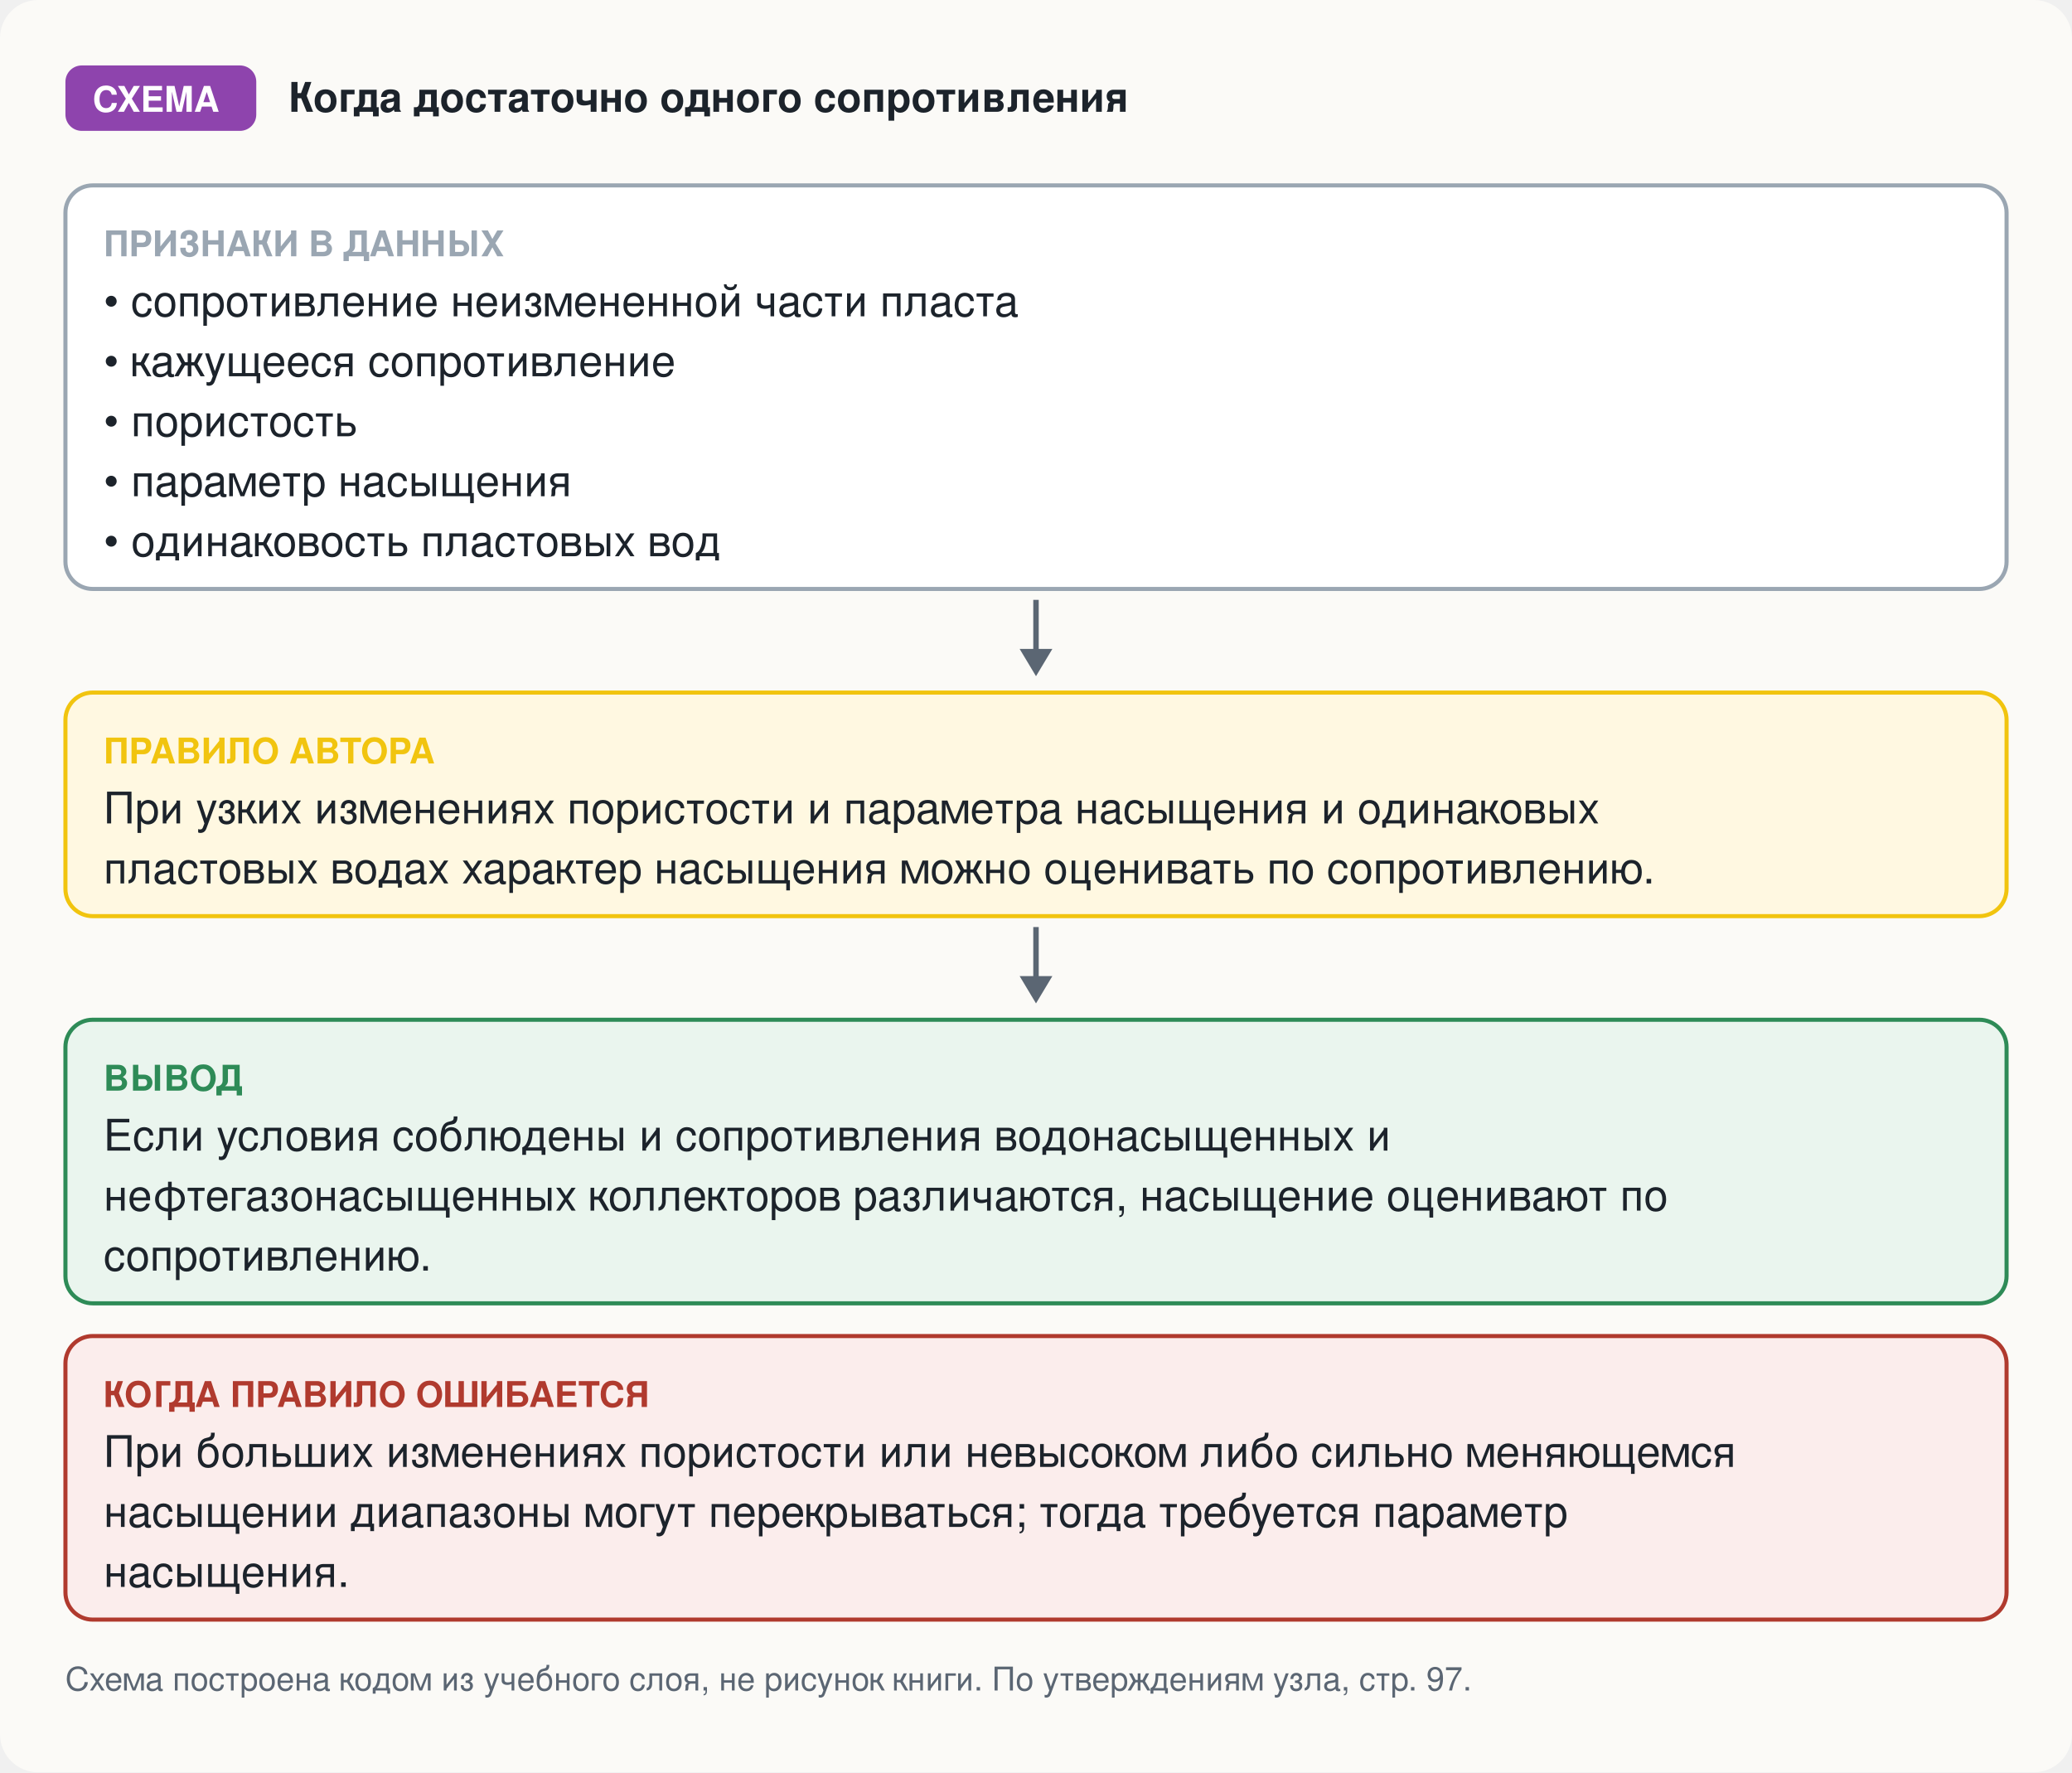
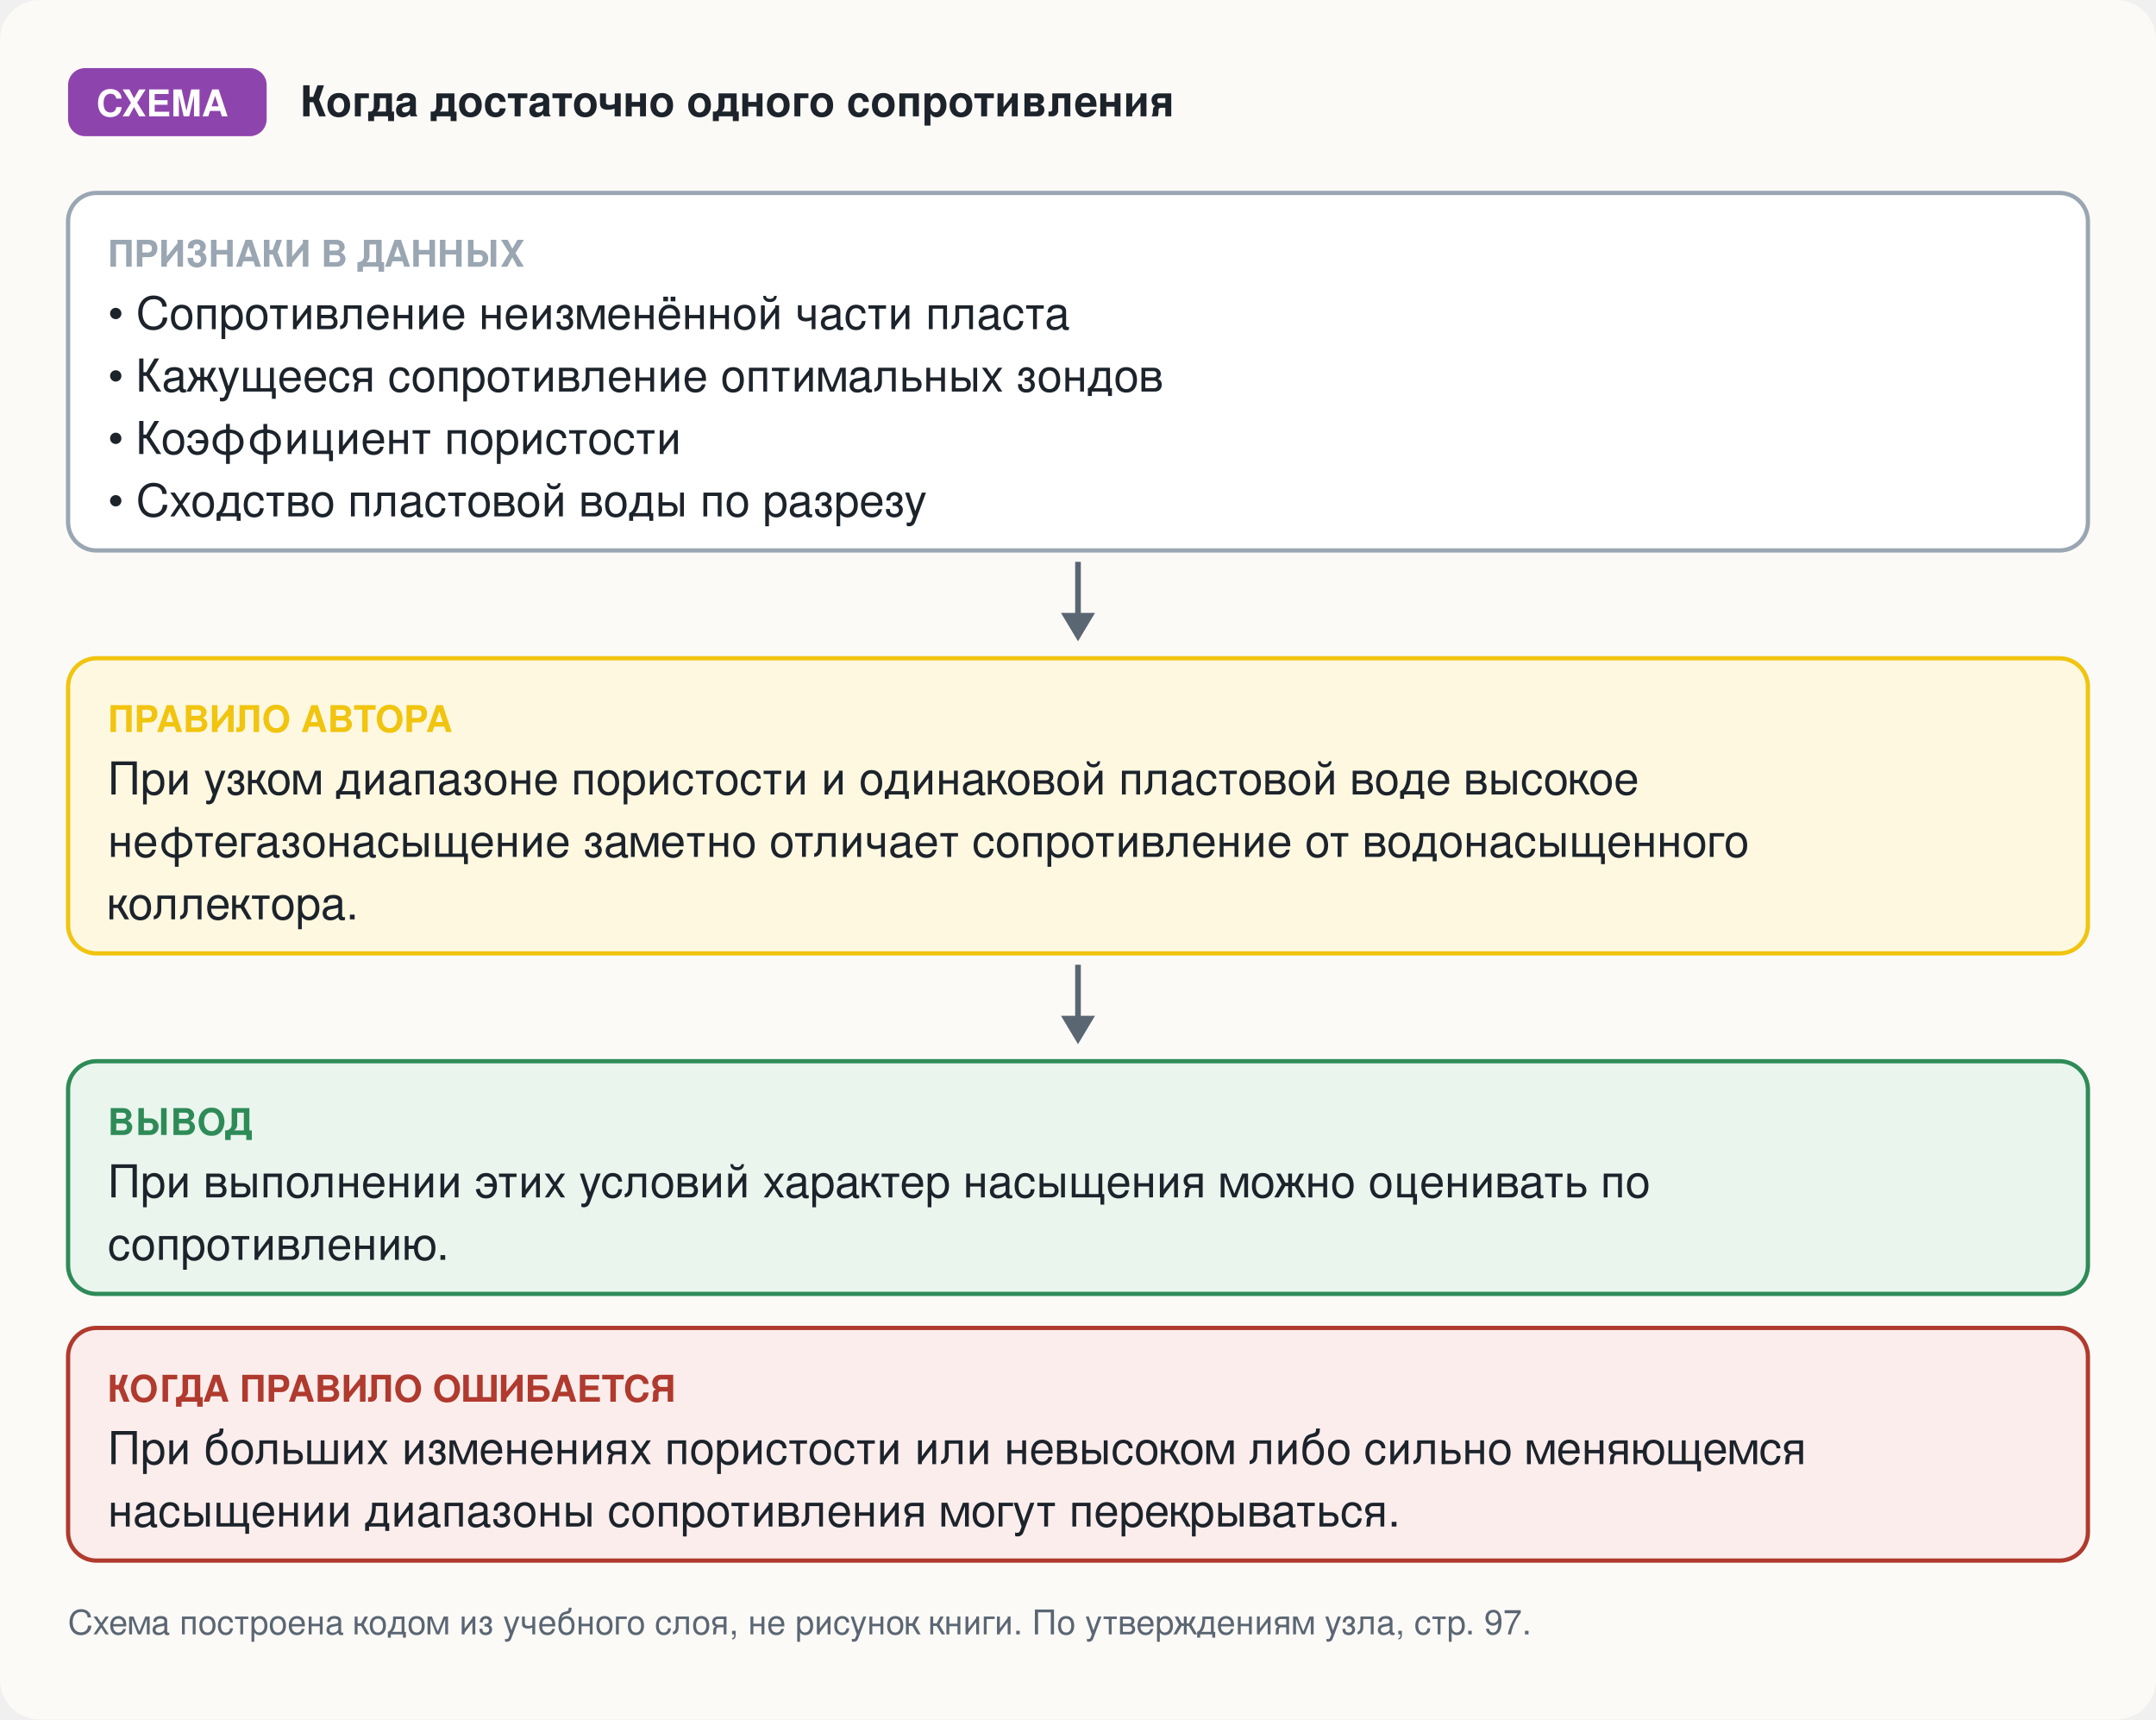
- <svg xmlns="http://www.w3.org/2000/svg" viewBox="0 0 760 650" width="760" height="650" role="img">
-   <rect x="0" y="0" width="760" height="650" rx="14" fill="#FBFAF7" />
+ <svg xmlns="http://www.w3.org/2000/svg" viewBox="0 0 760 606" width="760" height="606" role="img">
+   <rect x="0" y="0" width="760" height="606" rx="14" fill="#FBFAF7" />
  <rect x="24" y="24" width="70" height="24" rx="6" fill="#8E44AD" />
  <text x="34" y="41" font-size="13" font-weight="700" fill="#fff" font-family="Segoe UI, -apple-system, Helvetica, Arial, sans-serif">СХЕМА</text>
  <text x="106" y="41" font-size="15" font-weight="700" fill="#1C232B" font-family="Segoe UI, -apple-system, Helvetica, Arial, sans-serif">Когда достаточно одного сопротивления</text>
-   <rect x="24" y="68" width="712" height="148" rx="10" fill="#FFFFFF" stroke="#9AA6B2" stroke-width="1.5" />
+   <rect x="24" y="68" width="712" height="126" rx="10" fill="#FFFFFF" stroke="#9AA6B2" stroke-width="1.5" />
  <text x="38" y="94" font-size="13" font-weight="700" fill="#9AA6B2" text-anchor="start" font-family="Segoe UI, -apple-system, Helvetica, Arial, sans-serif">ПРИЗНАКИ В ДАННЫХ</text>
-   <text x="38" y="116" font-size="16" font-weight="400" fill="#1C232B" text-anchor="start" font-family="Segoe UI, -apple-system, Helvetica, Arial, sans-serif">• сопротивление неизмененной части пласта</text>
-   <text x="38" y="138" font-size="16" font-weight="400" fill="#1C232B" text-anchor="start" font-family="Segoe UI, -apple-system, Helvetica, Arial, sans-serif">• кажущееся сопротивление</text>
-   <text x="38" y="160" font-size="16" font-weight="400" fill="#1C232B" text-anchor="start" font-family="Segoe UI, -apple-system, Helvetica, Arial, sans-serif">• пористость</text>
-   <text x="38" y="182" font-size="16" font-weight="400" fill="#1C232B" text-anchor="start" font-family="Segoe UI, -apple-system, Helvetica, Arial, sans-serif">• параметр насыщения</text>
-   <text x="38" y="204" font-size="16" font-weight="400" fill="#1C232B" text-anchor="start" font-family="Segoe UI, -apple-system, Helvetica, Arial, sans-serif">• одинаковость пластовых вод</text>
-   <line x1="380.0" y1="220" x2="380.0" y2="242" stroke="#5B6673" stroke-width="2" />
-   <polygon points="374.0,238 386.0,238 380.0,248" fill="#5B6673" />
-   <rect x="24" y="254" width="712" height="82" rx="10" fill="#FFF8E1" stroke="#F1C40F" stroke-width="1.5" />
-   <text x="38" y="280" font-size="13" font-weight="700" fill="#F1C40F" text-anchor="start" font-family="Segoe UI, -apple-system, Helvetica, Arial, sans-serif">ПРАВИЛО АВТОРА</text>
-   <text x="38" y="302" font-size="16" font-weight="400" fill="#1C232B" text-anchor="start" font-family="Segoe UI, -apple-system, Helvetica, Arial, sans-serif">При узких изменениях пористости и параметра насыщения и одинаковых</text>
-   <text x="38" y="324" font-size="16" font-weight="400" fill="#1C232B" text-anchor="start" font-family="Segoe UI, -apple-system, Helvetica, Arial, sans-serif">пластовых водах характер насыщения можно оценивать по сопротивлению.</text>
+   <text x="38" y="116" font-size="16" font-weight="400" fill="#1C232B" text-anchor="start" font-family="Segoe UI, -apple-system, Helvetica, Arial, sans-serif">• Сопротивление неизменённой части пласта</text>
+   <text x="38" y="138" font-size="16" font-weight="400" fill="#1C232B" text-anchor="start" font-family="Segoe UI, -apple-system, Helvetica, Arial, sans-serif">• Кажущееся сопротивление оптимальных зондов</text>
+   <text x="38" y="160" font-size="16" font-weight="400" fill="#1C232B" text-anchor="start" font-family="Segoe UI, -apple-system, Helvetica, Arial, sans-serif">• Коэффициент пористости</text>
+   <text x="38" y="182" font-size="16" font-weight="400" fill="#1C232B" text-anchor="start" font-family="Segoe UI, -apple-system, Helvetica, Arial, sans-serif">• Сходство пластовой воды по разрезу</text>
+   <line x1="380.0" y1="198" x2="380.0" y2="220" stroke="#5B6673" stroke-width="2" />
+   <polygon points="374.0,216 386.0,216 380.0,226" fill="#5B6673" />
+   <rect x="24" y="232" width="712" height="104" rx="10" fill="#FFF8E1" stroke="#F1C40F" stroke-width="1.5" />
+   <text x="38" y="258" font-size="13" font-weight="700" fill="#F1C40F" text-anchor="start" font-family="Segoe UI, -apple-system, Helvetica, Arial, sans-serif">ПРАВИЛО АВТОРА</text>
+   <text x="38" y="280" font-size="16" font-weight="400" fill="#1C232B" text-anchor="start" font-family="Segoe UI, -apple-system, Helvetica, Arial, sans-serif">При узком диапазоне пористости и одинаковой пластовой воде высокое</text>
+   <text x="38" y="302" font-size="16" font-weight="400" fill="#1C232B" text-anchor="start" font-family="Segoe UI, -apple-system, Helvetica, Arial, sans-serif">нефтегазонасыщение заметно отличает сопротивление от водонасыщенного</text>
+   <text x="38" y="324" font-size="16" font-weight="400" fill="#1C232B" text-anchor="start" font-family="Segoe UI, -apple-system, Helvetica, Arial, sans-serif">коллектора.</text>
  <line x1="380.0" y1="340" x2="380.0" y2="362" stroke="#5B6673" stroke-width="2" />
  <polygon points="374.0,358 386.0,358 380.0,368" fill="#5B6673" />
-   <rect x="24" y="374" width="712" height="104" rx="10" fill="#EAF5EE" stroke="#2E8B57" stroke-width="1.5" />
+   <rect x="24" y="374" width="712" height="82" rx="10" fill="#EAF5EE" stroke="#2E8B57" stroke-width="1.5" />
  <text x="38" y="400" font-size="13" font-weight="700" fill="#2E8B57" text-anchor="start" font-family="Segoe UI, -apple-system, Helvetica, Arial, sans-serif">ВЫВОД</text>
-   <text x="38" y="422" font-size="16" font-weight="400" fill="#1C232B" text-anchor="start" font-family="Segoe UI, -apple-system, Helvetica, Arial, sans-serif">Если условия соблюдены и сопротивления водонасыщенных и</text>
-   <text x="38" y="444" font-size="16" font-weight="400" fill="#1C232B" text-anchor="start" font-family="Segoe UI, -apple-system, Helvetica, Arial, sans-serif">нефтегазонасыщенных коллекторов различаются, насыщение оценивают по</text>
-   <text x="38" y="466" font-size="16" font-weight="400" fill="#1C232B" text-anchor="start" font-family="Segoe UI, -apple-system, Helvetica, Arial, sans-serif">сопротивлению.</text>
-   <rect x="24" y="490" width="712" height="104" rx="10" fill="#FBEDEC" stroke="#B03A2E" stroke-width="1.5" />
-   <text x="38" y="516" font-size="13" font-weight="700" fill="#B03A2E" text-anchor="start" font-family="Segoe UI, -apple-system, Helvetica, Arial, sans-serif">КОГДА ПРАВИЛО ОШИБАЕТСЯ</text>
-   <text x="38" y="538" font-size="16" font-weight="400" fill="#1C232B" text-anchor="start" font-family="Segoe UI, -apple-system, Helvetica, Arial, sans-serif">При больших изменениях пористости или невысоком либо сильно меняющемся</text>
-   <text x="38" y="560" font-size="16" font-weight="400" fill="#1C232B" text-anchor="start" font-family="Segoe UI, -apple-system, Helvetica, Arial, sans-serif">насыщении диапазоны могут перекрываться; тогда требуется параметр</text>
-   <text x="38" y="582" font-size="16" font-weight="400" fill="#1C232B" text-anchor="start" font-family="Segoe UI, -apple-system, Helvetica, Arial, sans-serif">насыщения.</text>
-   <text x="24" y="620" font-size="12" font-weight="400" fill="#5B6673" text-anchor="start" font-family="Segoe UI, -apple-system, Helvetica, Arial, sans-serif">Схема построена кодом из учебного слоя, не рисунок книги. По утверждениям узла, стр. 97.</text>
+   <text x="38" y="422" font-size="16" font-weight="400" fill="#1C232B" text-anchor="start" font-family="Segoe UI, -apple-system, Helvetica, Arial, sans-serif">При выполнении этих условий характер насыщения можно оценивать по</text>
+   <text x="38" y="444" font-size="16" font-weight="400" fill="#1C232B" text-anchor="start" font-family="Segoe UI, -apple-system, Helvetica, Arial, sans-serif">сопротивлению.</text>
+   <rect x="24" y="468" width="712" height="82" rx="10" fill="#FBEDEC" stroke="#B03A2E" stroke-width="1.5" />
+   <text x="38" y="494" font-size="13" font-weight="700" fill="#B03A2E" text-anchor="start" font-family="Segoe UI, -apple-system, Helvetica, Arial, sans-serif">КОГДА ПРАВИЛО ОШИБАЕТСЯ</text>
+   <text x="38" y="516" font-size="16" font-weight="400" fill="#1C232B" text-anchor="start" font-family="Segoe UI, -apple-system, Helvetica, Arial, sans-serif">При больших изменениях пористости или невысоком либо сильно меняющемся</text>
+   <text x="38" y="538" font-size="16" font-weight="400" fill="#1C232B" text-anchor="start" font-family="Segoe UI, -apple-system, Helvetica, Arial, sans-serif">насыщении диапазоны сопротивления могут перекрываться.</text>
+   <text x="24" y="576" font-size="12" font-weight="400" fill="#5B6673" text-anchor="start" font-family="Segoe UI, -apple-system, Helvetica, Arial, sans-serif">Схема построена кодом из учебного слоя, не рисунок книги. По утверждениям узла, стр. 97.</text>
</svg>
